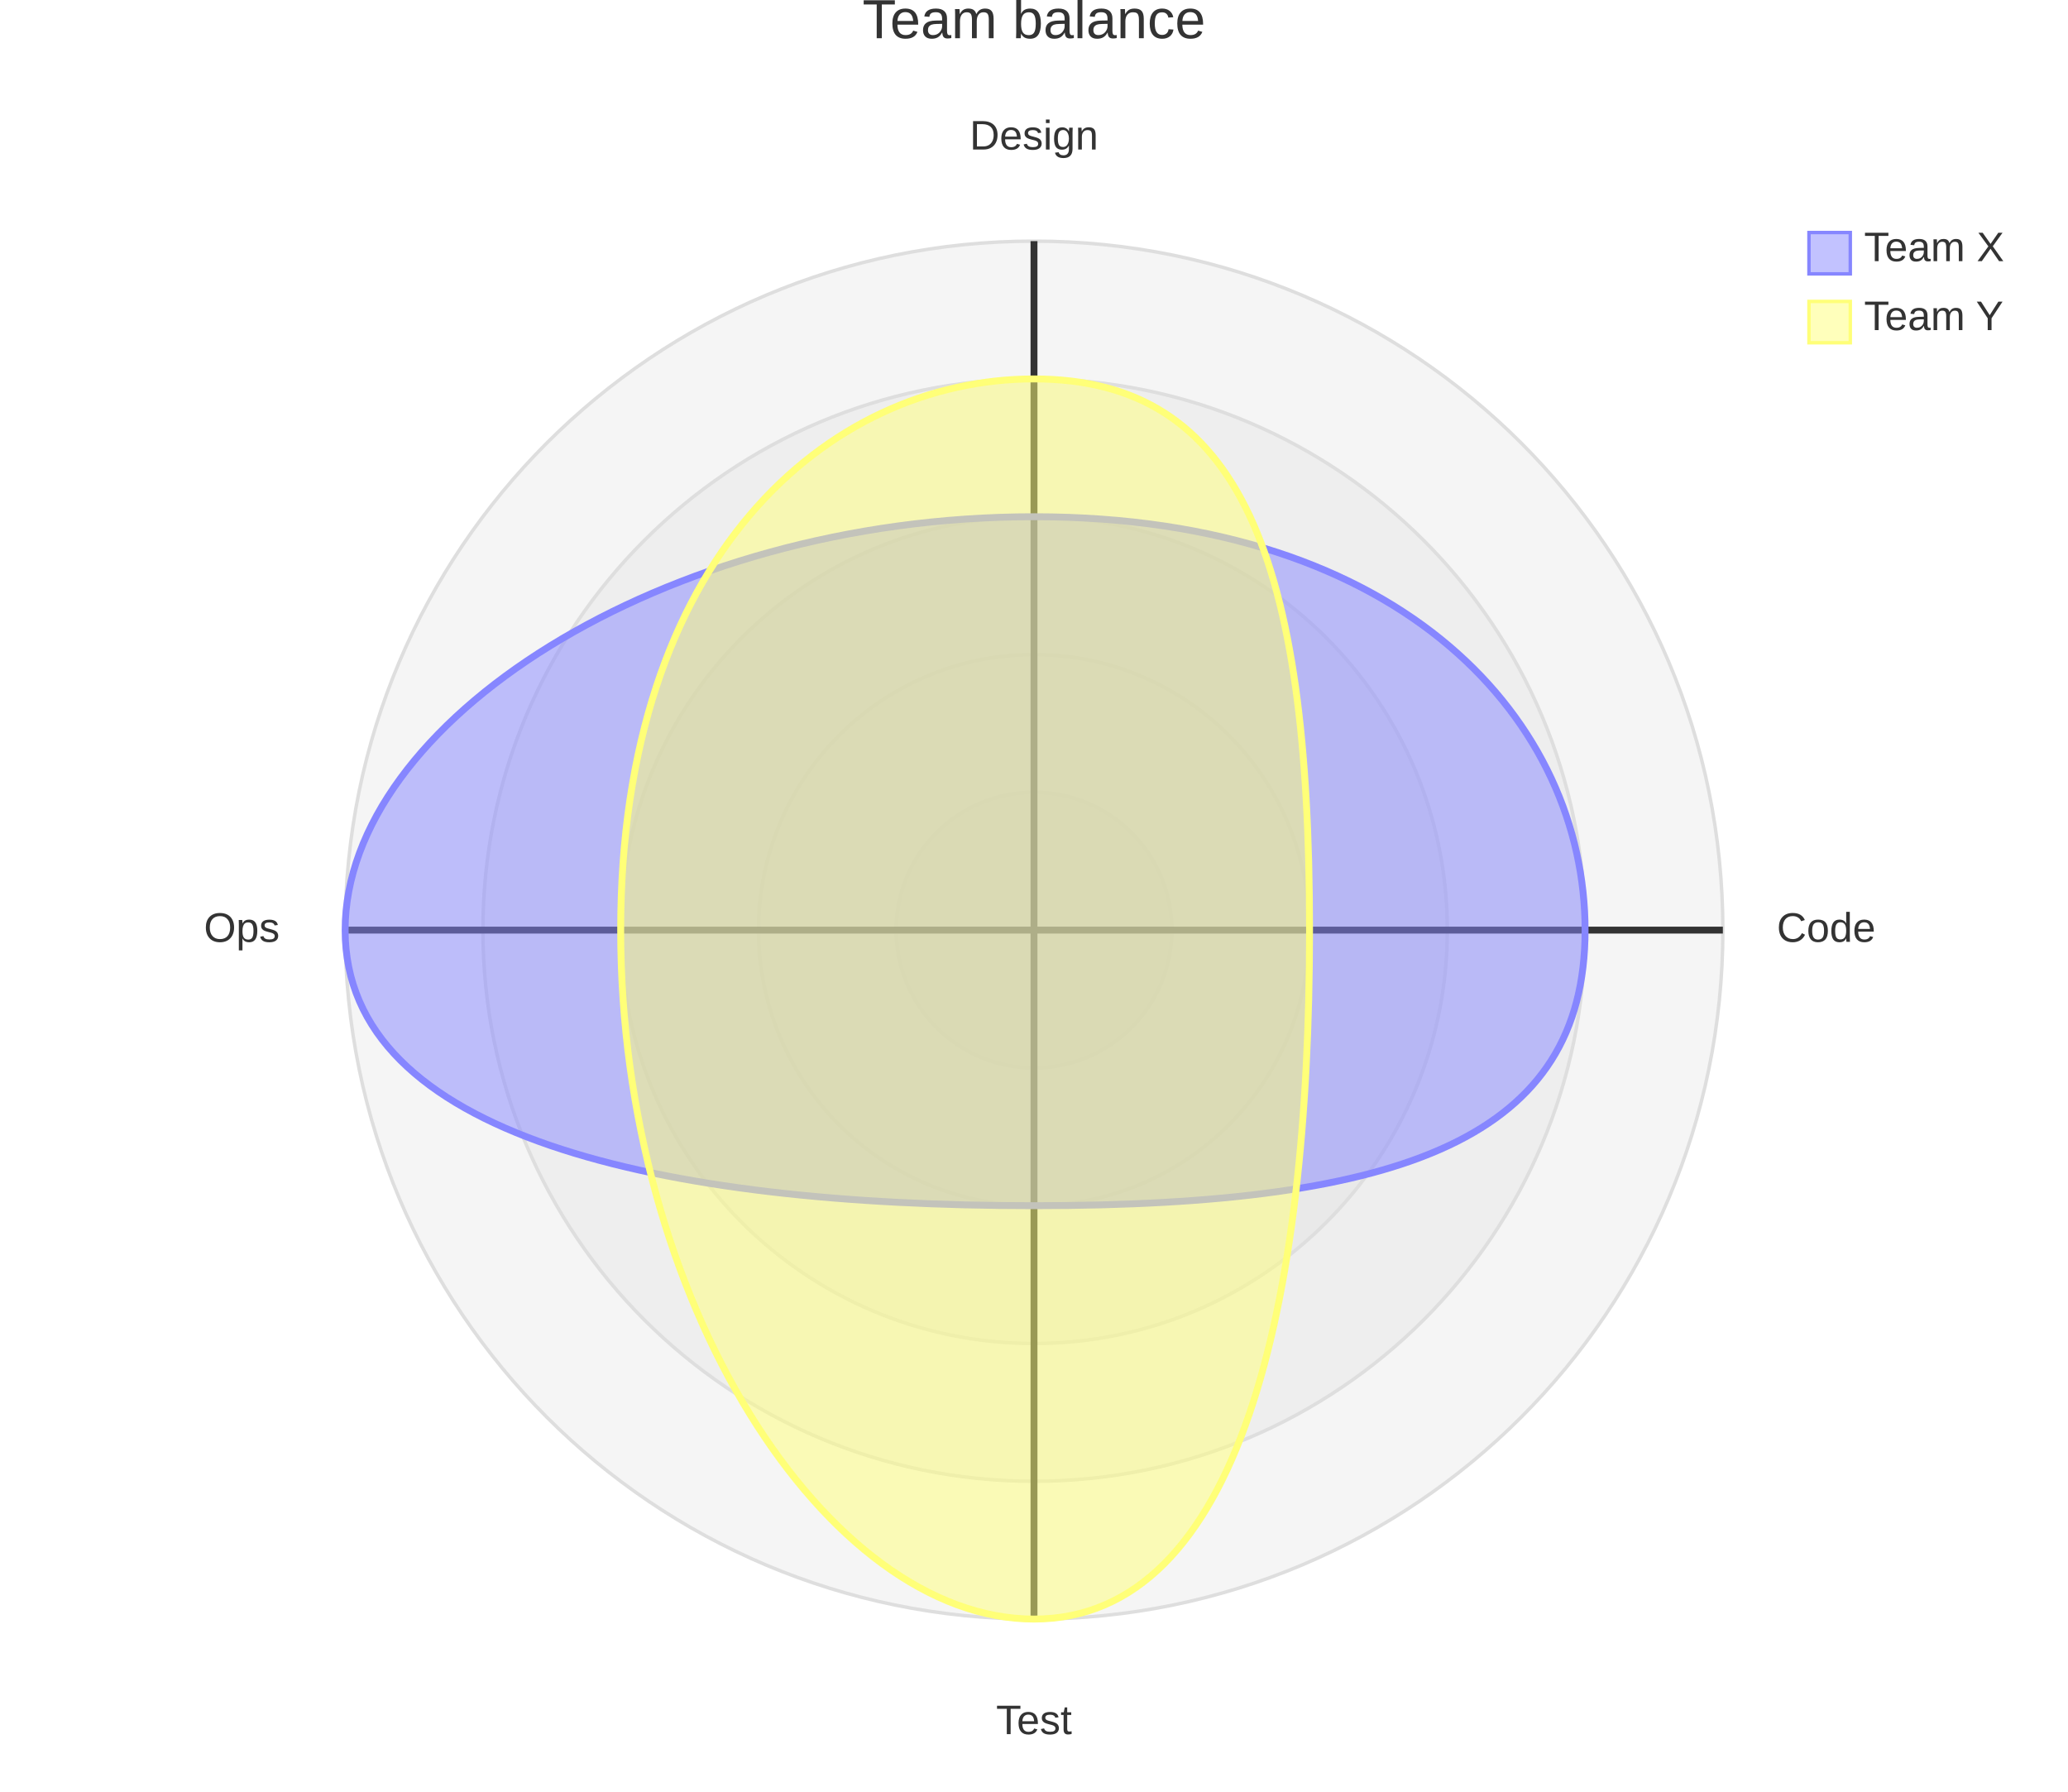
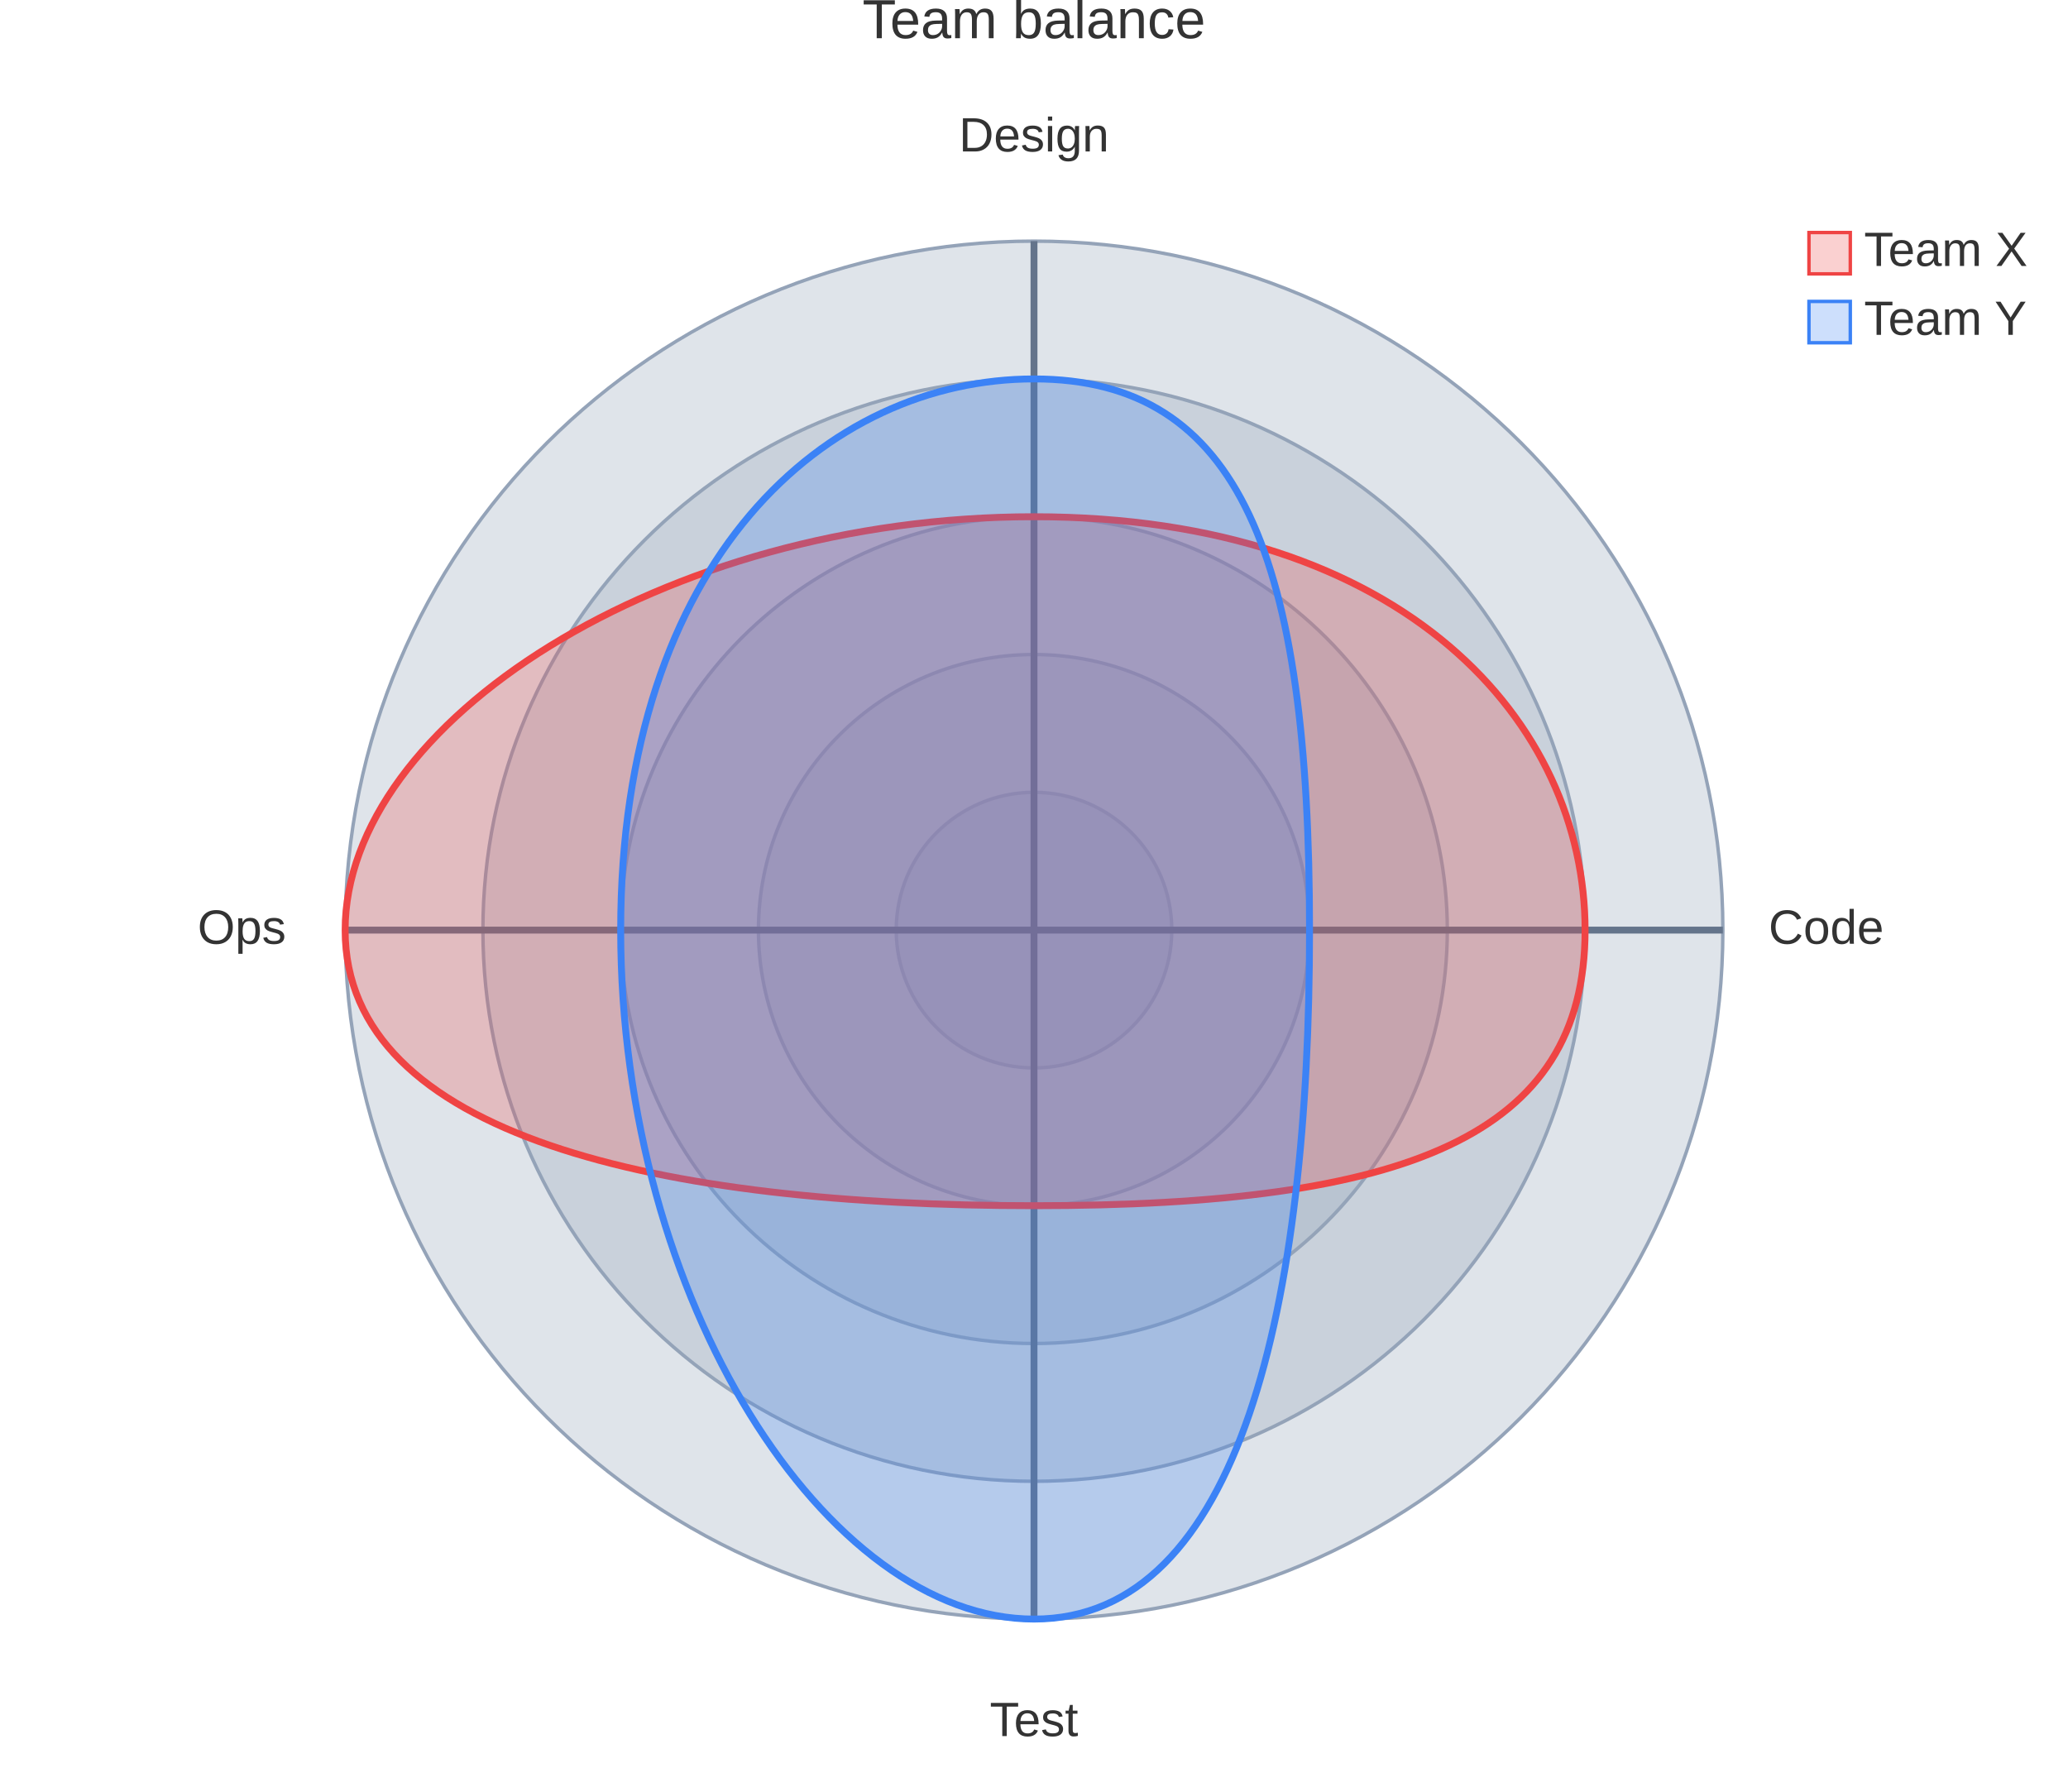
<svg xmlns="http://www.w3.org/2000/svg" id="kanvibeDiagram" width="784" viewBox="0 0 600 520" role="graphics-document document" aria-roledescription="radar" height="679" style="display: block; margin: 0px auto; width: 784px; height: 679px; max-width: none;">
-   <style>#kanvibeDiagram{font-family:"trebuchet ms",verdana,arial,sans-serif;font-size:16px;fill:#333;}@keyframes edge-animation-frame{from{stroke-dashoffset:0;}}@keyframes dash{to{stroke-dashoffset:0;}}#kanvibeDiagram .edge-animation-slow{stroke-dasharray:9,5!important;stroke-dashoffset:900;animation:dash 50s linear infinite;stroke-linecap:round;}#kanvibeDiagram .edge-animation-fast{stroke-dasharray:9,5!important;stroke-dashoffset:900;animation:dash 20s linear infinite;stroke-linecap:round;}#kanvibeDiagram .error-icon{fill:#552222;}#kanvibeDiagram .error-text{fill:#552222;stroke:#552222;}#kanvibeDiagram .edge-thickness-normal{stroke-width:1px;}#kanvibeDiagram .edge-thickness-thick{stroke-width:3.5px;}#kanvibeDiagram .edge-pattern-solid{stroke-dasharray:0;}#kanvibeDiagram .edge-thickness-invisible{stroke-width:0;fill:none;}#kanvibeDiagram .edge-pattern-dashed{stroke-dasharray:3;}#kanvibeDiagram .edge-pattern-dotted{stroke-dasharray:2;}#kanvibeDiagram .marker{fill:#333333;stroke:#333333;}#kanvibeDiagram .marker.cross{stroke:#333333;}#kanvibeDiagram svg{font-family:"trebuchet ms",verdana,arial,sans-serif;font-size:16px;}#kanvibeDiagram p{margin:0;}#kanvibeDiagram .radarTitle{font-size:16px;color:#333;dominant-baseline:hanging;text-anchor:middle;}#kanvibeDiagram .radarAxisLine{stroke:#333333;stroke-width:2;}#kanvibeDiagram .radarAxisLabel{dominant-baseline:middle;text-anchor:middle;font-size:12px;color:#333333;}#kanvibeDiagram .radarGraticule{fill:#DEDEDE;fill-opacity:0.3;stroke:#DEDEDE;stroke-width:1;}#kanvibeDiagram .radarLegendText{text-anchor:start;font-size:12px;dominant-baseline:hanging;}#kanvibeDiagram .radarCurve-0{color:hsl(240, 100%, 76.275%);fill:hsl(240, 100%, 76.275%);fill-opacity:0.5;stroke:hsl(240, 100%, 76.275%);stroke-width:2;}#kanvibeDiagram .radarLegendBox-0{fill:hsl(240, 100%, 76.275%);fill-opacity:0.5;stroke:hsl(240, 100%, 76.275%);}#kanvibeDiagram .radarCurve-1{color:hsl(60, 100%, 73.529%);fill:hsl(60, 100%, 73.529%);fill-opacity:0.5;stroke:hsl(60, 100%, 73.529%);stroke-width:2;}#kanvibeDiagram .radarLegendBox-1{fill:hsl(60, 100%, 73.529%);fill-opacity:0.5;stroke:hsl(60, 100%, 73.529%);}#kanvibeDiagram .radarCurve-2{color:hsl(80, 100%, 76.275%);fill:hsl(80, 100%, 76.275%);fill-opacity:0.5;stroke:hsl(80, 100%, 76.275%);stroke-width:2;}#kanvibeDiagram .radarLegendBox-2{fill:hsl(80, 100%, 76.275%);fill-opacity:0.5;stroke:hsl(80, 100%, 76.275%);}#kanvibeDiagram .radarCurve-3{color:hsl(270, 100%, 76.275%);fill:hsl(270, 100%, 76.275%);fill-opacity:0.5;stroke:hsl(270, 100%, 76.275%);stroke-width:2;}#kanvibeDiagram .radarLegendBox-3{fill:hsl(270, 100%, 76.275%);fill-opacity:0.5;stroke:hsl(270, 100%, 76.275%);}#kanvibeDiagram .radarCurve-4{color:hsl(300, 100%, 76.275%);fill:hsl(300, 100%, 76.275%);fill-opacity:0.5;stroke:hsl(300, 100%, 76.275%);stroke-width:2;}#kanvibeDiagram .radarLegendBox-4{fill:hsl(300, 100%, 76.275%);fill-opacity:0.5;stroke:hsl(300, 100%, 76.275%);}#kanvibeDiagram .radarCurve-5{color:hsl(330, 100%, 76.275%);fill:hsl(330, 100%, 76.275%);fill-opacity:0.5;stroke:hsl(330, 100%, 76.275%);stroke-width:2;}#kanvibeDiagram .radarLegendBox-5{fill:hsl(330, 100%, 76.275%);fill-opacity:0.5;stroke:hsl(330, 100%, 76.275%);}#kanvibeDiagram .radarCurve-6{color:hsl(0, 100%, 76.275%);fill:hsl(0, 100%, 76.275%);fill-opacity:0.5;stroke:hsl(0, 100%, 76.275%);stroke-width:2;}#kanvibeDiagram .radarLegendBox-6{fill:hsl(0, 100%, 76.275%);fill-opacity:0.5;stroke:hsl(0, 100%, 76.275%);}#kanvibeDiagram .radarCurve-7{color:hsl(30, 100%, 76.275%);fill:hsl(30, 100%, 76.275%);fill-opacity:0.5;stroke:hsl(30, 100%, 76.275%);stroke-width:2;}#kanvibeDiagram .radarLegendBox-7{fill:hsl(30, 100%, 76.275%);fill-opacity:0.5;stroke:hsl(30, 100%, 76.275%);}#kanvibeDiagram .radarCurve-8{color:hsl(90, 100%, 76.275%);fill:hsl(90, 100%, 76.275%);fill-opacity:0.5;stroke:hsl(90, 100%, 76.275%);stroke-width:2;}#kanvibeDiagram .radarLegendBox-8{fill:hsl(90, 100%, 76.275%);fill-opacity:0.5;stroke:hsl(90, 100%, 76.275%);}#kanvibeDiagram .radarCurve-9{color:hsl(150, 100%, 76.275%);fill:hsl(150, 100%, 76.275%);fill-opacity:0.5;stroke:hsl(150, 100%, 76.275%);stroke-width:2;}#kanvibeDiagram .radarLegendBox-9{fill:hsl(150, 100%, 76.275%);fill-opacity:0.5;stroke:hsl(150, 100%, 76.275%);}#kanvibeDiagram .radarCurve-10{color:hsl(180, 100%, 76.275%);fill:hsl(180, 100%, 76.275%);fill-opacity:0.5;stroke:hsl(180, 100%, 76.275%);stroke-width:2;}#kanvibeDiagram .radarLegendBox-10{fill:hsl(180, 100%, 76.275%);fill-opacity:0.5;stroke:hsl(180, 100%, 76.275%);}#kanvibeDiagram .radarCurve-11{color:hsl(210, 100%, 76.275%);fill:hsl(210, 100%, 76.275%);fill-opacity:0.5;stroke:hsl(210, 100%, 76.275%);stroke-width:2;}#kanvibeDiagram .radarLegendBox-11{fill:hsl(210, 100%, 76.275%);fill-opacity:0.5;stroke:hsl(210, 100%, 76.275%);}#kanvibeDiagram .node .neo-node{stroke:#9370DB;}#kanvibeDiagram [data-look="neo"].node rect,#kanvibeDiagram [data-look="neo"].cluster rect,#kanvibeDiagram [data-look="neo"].node polygon{stroke:#9370DB;filter:drop-shadow(1px 2px 2px rgba(185, 185, 185, 1));}#kanvibeDiagram [data-look="neo"].node path{stroke:#9370DB;stroke-width:1px;}#kanvibeDiagram [data-look="neo"].node .outer-path{filter:drop-shadow(1px 2px 2px rgba(185, 185, 185, 1));}#kanvibeDiagram [data-look="neo"].node .neo-line path{stroke:#9370DB;filter:none;}#kanvibeDiagram [data-look="neo"].node circle{stroke:#9370DB;filter:drop-shadow(1px 2px 2px rgba(185, 185, 185, 1));}#kanvibeDiagram [data-look="neo"].node circle .state-start{fill:#000000;}#kanvibeDiagram [data-look="neo"].icon-shape .icon{fill:#9370DB;filter:drop-shadow(1px 2px 2px rgba(185, 185, 185, 1));}#kanvibeDiagram [data-look="neo"].icon-shape .icon-neo path{stroke:#9370DB;filter:drop-shadow(1px 2px 2px rgba(185, 185, 185, 1));}#kanvibeDiagram :root{--mermaid-font-family:"trebuchet ms",verdana,arial,sans-serif;}</style>
+   <style>#kanvibeDiagram{font-family:"trebuchet ms",verdana,arial,sans-serif;font-size:16px;fill:#333;}@keyframes edge-animation-frame{from{stroke-dashoffset:0;}}@keyframes dash{to{stroke-dashoffset:0;}}#kanvibeDiagram .edge-animation-slow{stroke-dasharray:9,5!important;stroke-dashoffset:900;animation:dash 50s linear infinite;stroke-linecap:round;}#kanvibeDiagram .edge-animation-fast{stroke-dasharray:9,5!important;stroke-dashoffset:900;animation:dash 20s linear infinite;stroke-linecap:round;}#kanvibeDiagram .error-icon{fill:#552222;}#kanvibeDiagram .error-text{fill:#552222;stroke:#552222;}#kanvibeDiagram .edge-thickness-normal{stroke-width:1px;}#kanvibeDiagram .edge-thickness-thick{stroke-width:3.5px;}#kanvibeDiagram .edge-pattern-solid{stroke-dasharray:0;}#kanvibeDiagram .edge-thickness-invisible{stroke-width:0;fill:none;}#kanvibeDiagram .edge-pattern-dashed{stroke-dasharray:3;}#kanvibeDiagram .edge-pattern-dotted{stroke-dasharray:2;}#kanvibeDiagram .marker{fill:#333333;stroke:#333333;}#kanvibeDiagram .marker.cross{stroke:#333333;}#kanvibeDiagram svg{font-family:"trebuchet ms",verdana,arial,sans-serif;font-size:16px;}#kanvibeDiagram p{margin:0;}#kanvibeDiagram .radarTitle{font-size:16px;color:#333;dominant-baseline:hanging;text-anchor:middle;}#kanvibeDiagram .radarAxisLine{stroke:#64748b;stroke-width:2;}#kanvibeDiagram .radarAxisLabel{dominant-baseline:middle;text-anchor:middle;font-size:14px;color:#64748b;}#kanvibeDiagram .radarGraticule{fill:#94a3b8;fill-opacity:0.3;stroke:#94a3b8;stroke-width:1;}#kanvibeDiagram .radarLegendText{text-anchor:start;font-size:14px;dominant-baseline:hanging;}#kanvibeDiagram .radarCurve-0{color:#ef4444;fill:#ef4444;fill-opacity:0.25;stroke:#ef4444;stroke-width:2;}#kanvibeDiagram .radarLegendBox-0{fill:#ef4444;fill-opacity:0.25;stroke:#ef4444;}#kanvibeDiagram .radarCurve-1{color:#3b82f6;fill:#3b82f6;fill-opacity:0.25;stroke:#3b82f6;stroke-width:2;}#kanvibeDiagram .radarLegendBox-1{fill:#3b82f6;fill-opacity:0.25;stroke:#3b82f6;}#kanvibeDiagram .radarCurve-2{color:hsl(80, 100%, 76.275%);fill:hsl(80, 100%, 76.275%);fill-opacity:0.25;stroke:hsl(80, 100%, 76.275%);stroke-width:2;}#kanvibeDiagram .radarLegendBox-2{fill:hsl(80, 100%, 76.275%);fill-opacity:0.25;stroke:hsl(80, 100%, 76.275%);}#kanvibeDiagram .radarCurve-3{color:hsl(270, 100%, 76.275%);fill:hsl(270, 100%, 76.275%);fill-opacity:0.25;stroke:hsl(270, 100%, 76.275%);stroke-width:2;}#kanvibeDiagram .radarLegendBox-3{fill:hsl(270, 100%, 76.275%);fill-opacity:0.25;stroke:hsl(270, 100%, 76.275%);}#kanvibeDiagram .radarCurve-4{color:hsl(300, 100%, 76.275%);fill:hsl(300, 100%, 76.275%);fill-opacity:0.25;stroke:hsl(300, 100%, 76.275%);stroke-width:2;}#kanvibeDiagram .radarLegendBox-4{fill:hsl(300, 100%, 76.275%);fill-opacity:0.25;stroke:hsl(300, 100%, 76.275%);}#kanvibeDiagram .radarCurve-5{color:hsl(330, 100%, 76.275%);fill:hsl(330, 100%, 76.275%);fill-opacity:0.25;stroke:hsl(330, 100%, 76.275%);stroke-width:2;}#kanvibeDiagram .radarLegendBox-5{fill:hsl(330, 100%, 76.275%);fill-opacity:0.25;stroke:hsl(330, 100%, 76.275%);}#kanvibeDiagram .radarCurve-6{color:hsl(0, 100%, 76.275%);fill:hsl(0, 100%, 76.275%);fill-opacity:0.25;stroke:hsl(0, 100%, 76.275%);stroke-width:2;}#kanvibeDiagram .radarLegendBox-6{fill:hsl(0, 100%, 76.275%);fill-opacity:0.25;stroke:hsl(0, 100%, 76.275%);}#kanvibeDiagram .radarCurve-7{color:hsl(30, 100%, 76.275%);fill:hsl(30, 100%, 76.275%);fill-opacity:0.25;stroke:hsl(30, 100%, 76.275%);stroke-width:2;}#kanvibeDiagram .radarLegendBox-7{fill:hsl(30, 100%, 76.275%);fill-opacity:0.25;stroke:hsl(30, 100%, 76.275%);}#kanvibeDiagram .radarCurve-8{color:hsl(90, 100%, 76.275%);fill:hsl(90, 100%, 76.275%);fill-opacity:0.25;stroke:hsl(90, 100%, 76.275%);stroke-width:2;}#kanvibeDiagram .radarLegendBox-8{fill:hsl(90, 100%, 76.275%);fill-opacity:0.25;stroke:hsl(90, 100%, 76.275%);}#kanvibeDiagram .radarCurve-9{color:hsl(150, 100%, 76.275%);fill:hsl(150, 100%, 76.275%);fill-opacity:0.25;stroke:hsl(150, 100%, 76.275%);stroke-width:2;}#kanvibeDiagram .radarLegendBox-9{fill:hsl(150, 100%, 76.275%);fill-opacity:0.25;stroke:hsl(150, 100%, 76.275%);}#kanvibeDiagram .radarCurve-10{color:hsl(180, 100%, 76.275%);fill:hsl(180, 100%, 76.275%);fill-opacity:0.25;stroke:hsl(180, 100%, 76.275%);stroke-width:2;}#kanvibeDiagram .radarLegendBox-10{fill:hsl(180, 100%, 76.275%);fill-opacity:0.25;stroke:hsl(180, 100%, 76.275%);}#kanvibeDiagram .radarCurve-11{color:hsl(210, 100%, 76.275%);fill:hsl(210, 100%, 76.275%);fill-opacity:0.25;stroke:hsl(210, 100%, 76.275%);stroke-width:2;}#kanvibeDiagram .radarLegendBox-11{fill:hsl(210, 100%, 76.275%);fill-opacity:0.25;stroke:hsl(210, 100%, 76.275%);}#kanvibeDiagram .node .neo-node{stroke:#9370DB;}#kanvibeDiagram [data-look="neo"].node rect,#kanvibeDiagram [data-look="neo"].cluster rect,#kanvibeDiagram [data-look="neo"].node polygon{stroke:#9370DB;filter:drop-shadow(1px 2px 2px rgba(185, 185, 185, 1));}#kanvibeDiagram [data-look="neo"].node path{stroke:#9370DB;stroke-width:1px;}#kanvibeDiagram [data-look="neo"].node .outer-path{filter:drop-shadow(1px 2px 2px rgba(185, 185, 185, 1));}#kanvibeDiagram [data-look="neo"].node .neo-line path{stroke:#9370DB;filter:none;}#kanvibeDiagram [data-look="neo"].node circle{stroke:#9370DB;filter:drop-shadow(1px 2px 2px rgba(185, 185, 185, 1));}#kanvibeDiagram [data-look="neo"].node circle .state-start{fill:#000000;}#kanvibeDiagram [data-look="neo"].icon-shape .icon{fill:#9370DB;filter:drop-shadow(1px 2px 2px rgba(185, 185, 185, 1));}#kanvibeDiagram [data-look="neo"].icon-shape .icon-neo path{stroke:#9370DB;filter:drop-shadow(1px 2px 2px rgba(185, 185, 185, 1));}#kanvibeDiagram :root{--mermaid-font-family:"trebuchet ms",verdana,arial,sans-serif;}</style>
  <g />
  <g transform="translate(300, 270)">
    <circle r="40" class="radarGraticule" />
    <circle r="80" class="radarGraticule" />
    <circle r="120" class="radarGraticule" />
    <circle r="160" class="radarGraticule" />
    <circle r="200" class="radarGraticule" />
    <line x1="0" y1="0" x2="1.2246467991473532e-14" y2="-200" class="radarAxisLine" />
    <text x="1.408343819019456e-14" y="-230" class="radarAxisLabel">Design</text>
    <line x1="0" y1="0" x2="200" y2="0" class="radarAxisLine" />
    <text x="230" y="0" class="radarAxisLabel">Code</text>
    <line x1="0" y1="0" x2="1.2246467991473532e-14" y2="200" class="radarAxisLine" />
    <text x="1.408343819019456e-14" y="230" class="radarAxisLabel">Test</text>
    <line x1="0" y1="0" x2="-200" y2="2.4492935982947064e-14" class="radarAxisLine" />
    <text x="-230" y="2.816687638038912e-14" class="radarAxisLabel">Ops</text>
    <path d="M7.34788079488412e-15,-120 C108,-120 160,-60 160,0 C160,60 108,80 4.898587196589413e-15,80 C-108,80 -200,60 -200,2.4492935982947064e-14 C-200,-60 -108,-120 7.34788079488412e-15,-120 Z" class="radarCurve-0" />
    <path d="M9.797174393178826e-15,-160 C60,-160 80,-108 80,0 C80,108 60,200 1.2246467991473532e-14,200 C-60,200 -120,108 -120,1.469576158976824e-14 C-120,-108 -60,-160 9.797174393178826e-15,-160 Z" class="radarCurve-1" />
    <g transform="translate(225, -202.5)">
      <rect width="12" height="12" class="radarLegendBox-0" />
      <text x="16" y="0" class="radarLegendText">Team X</text>
    </g>
    <g transform="translate(225, -182.5)">
      <rect width="12" height="12" class="radarLegendBox-1" />
      <text x="16" y="0" class="radarLegendText">Team Y</text>
    </g>
    <text class="radarTitle" x="0" y="-270">Team balance</text>
  </g>
</svg>
